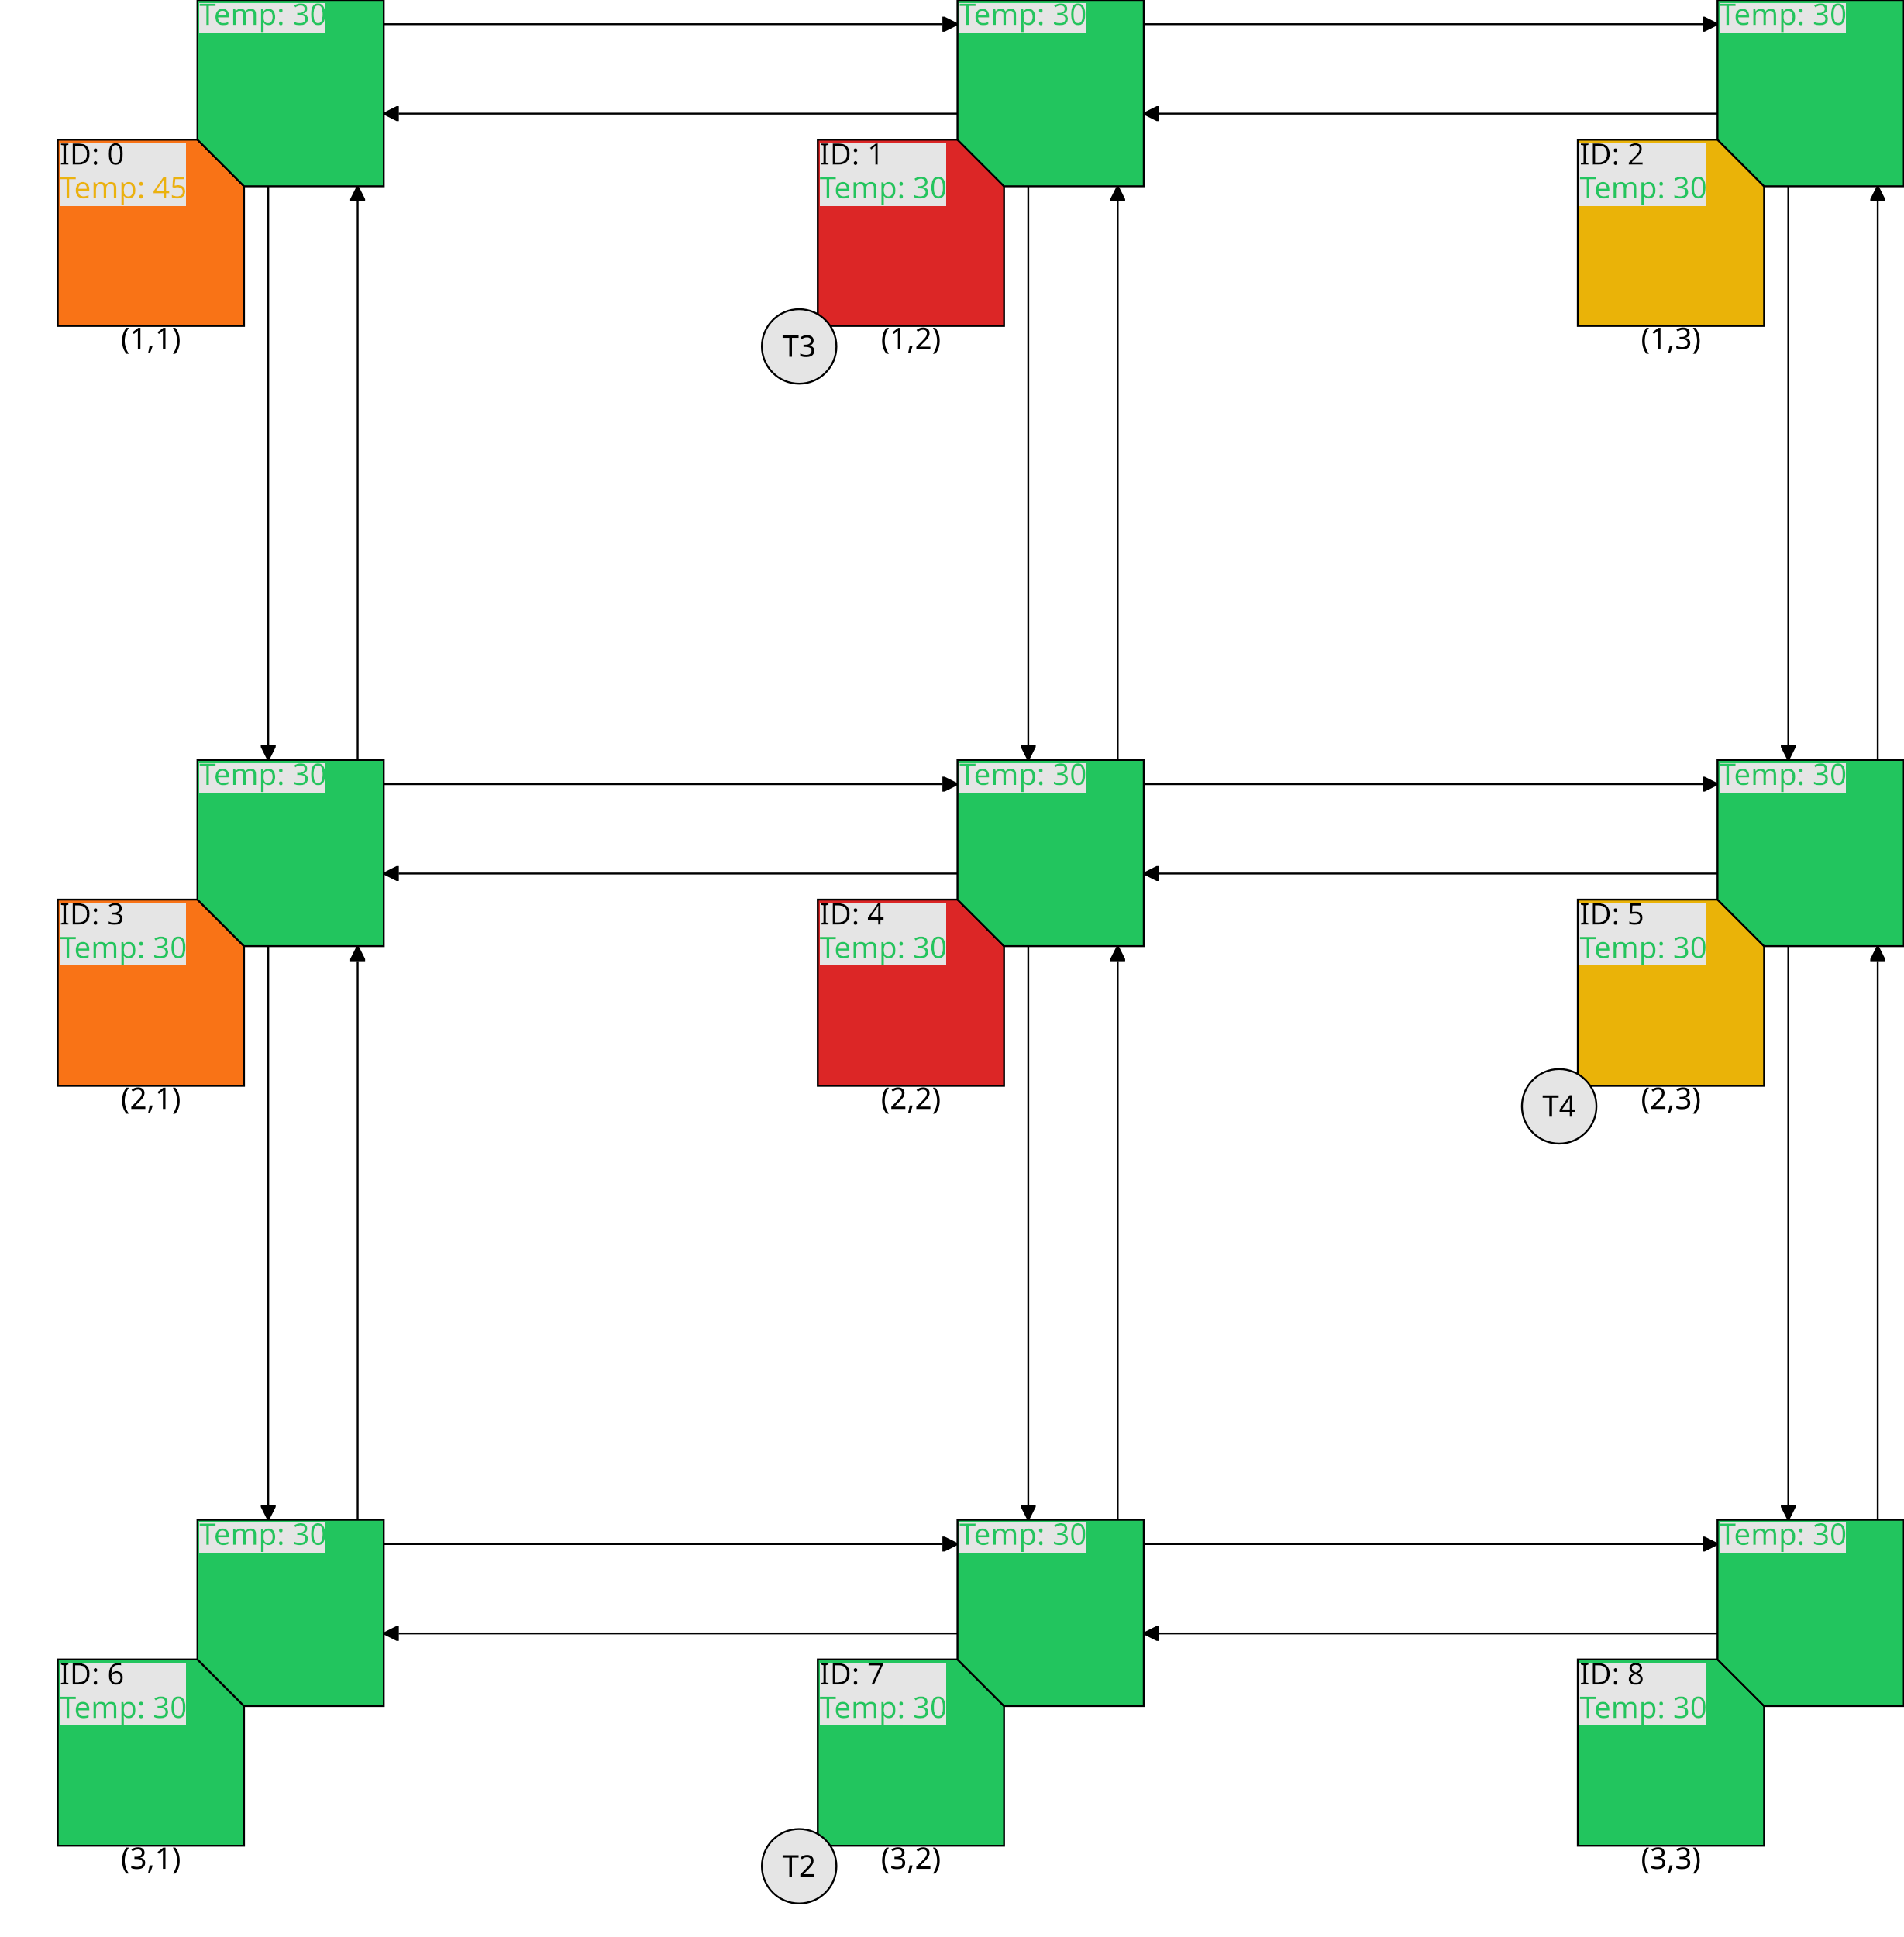
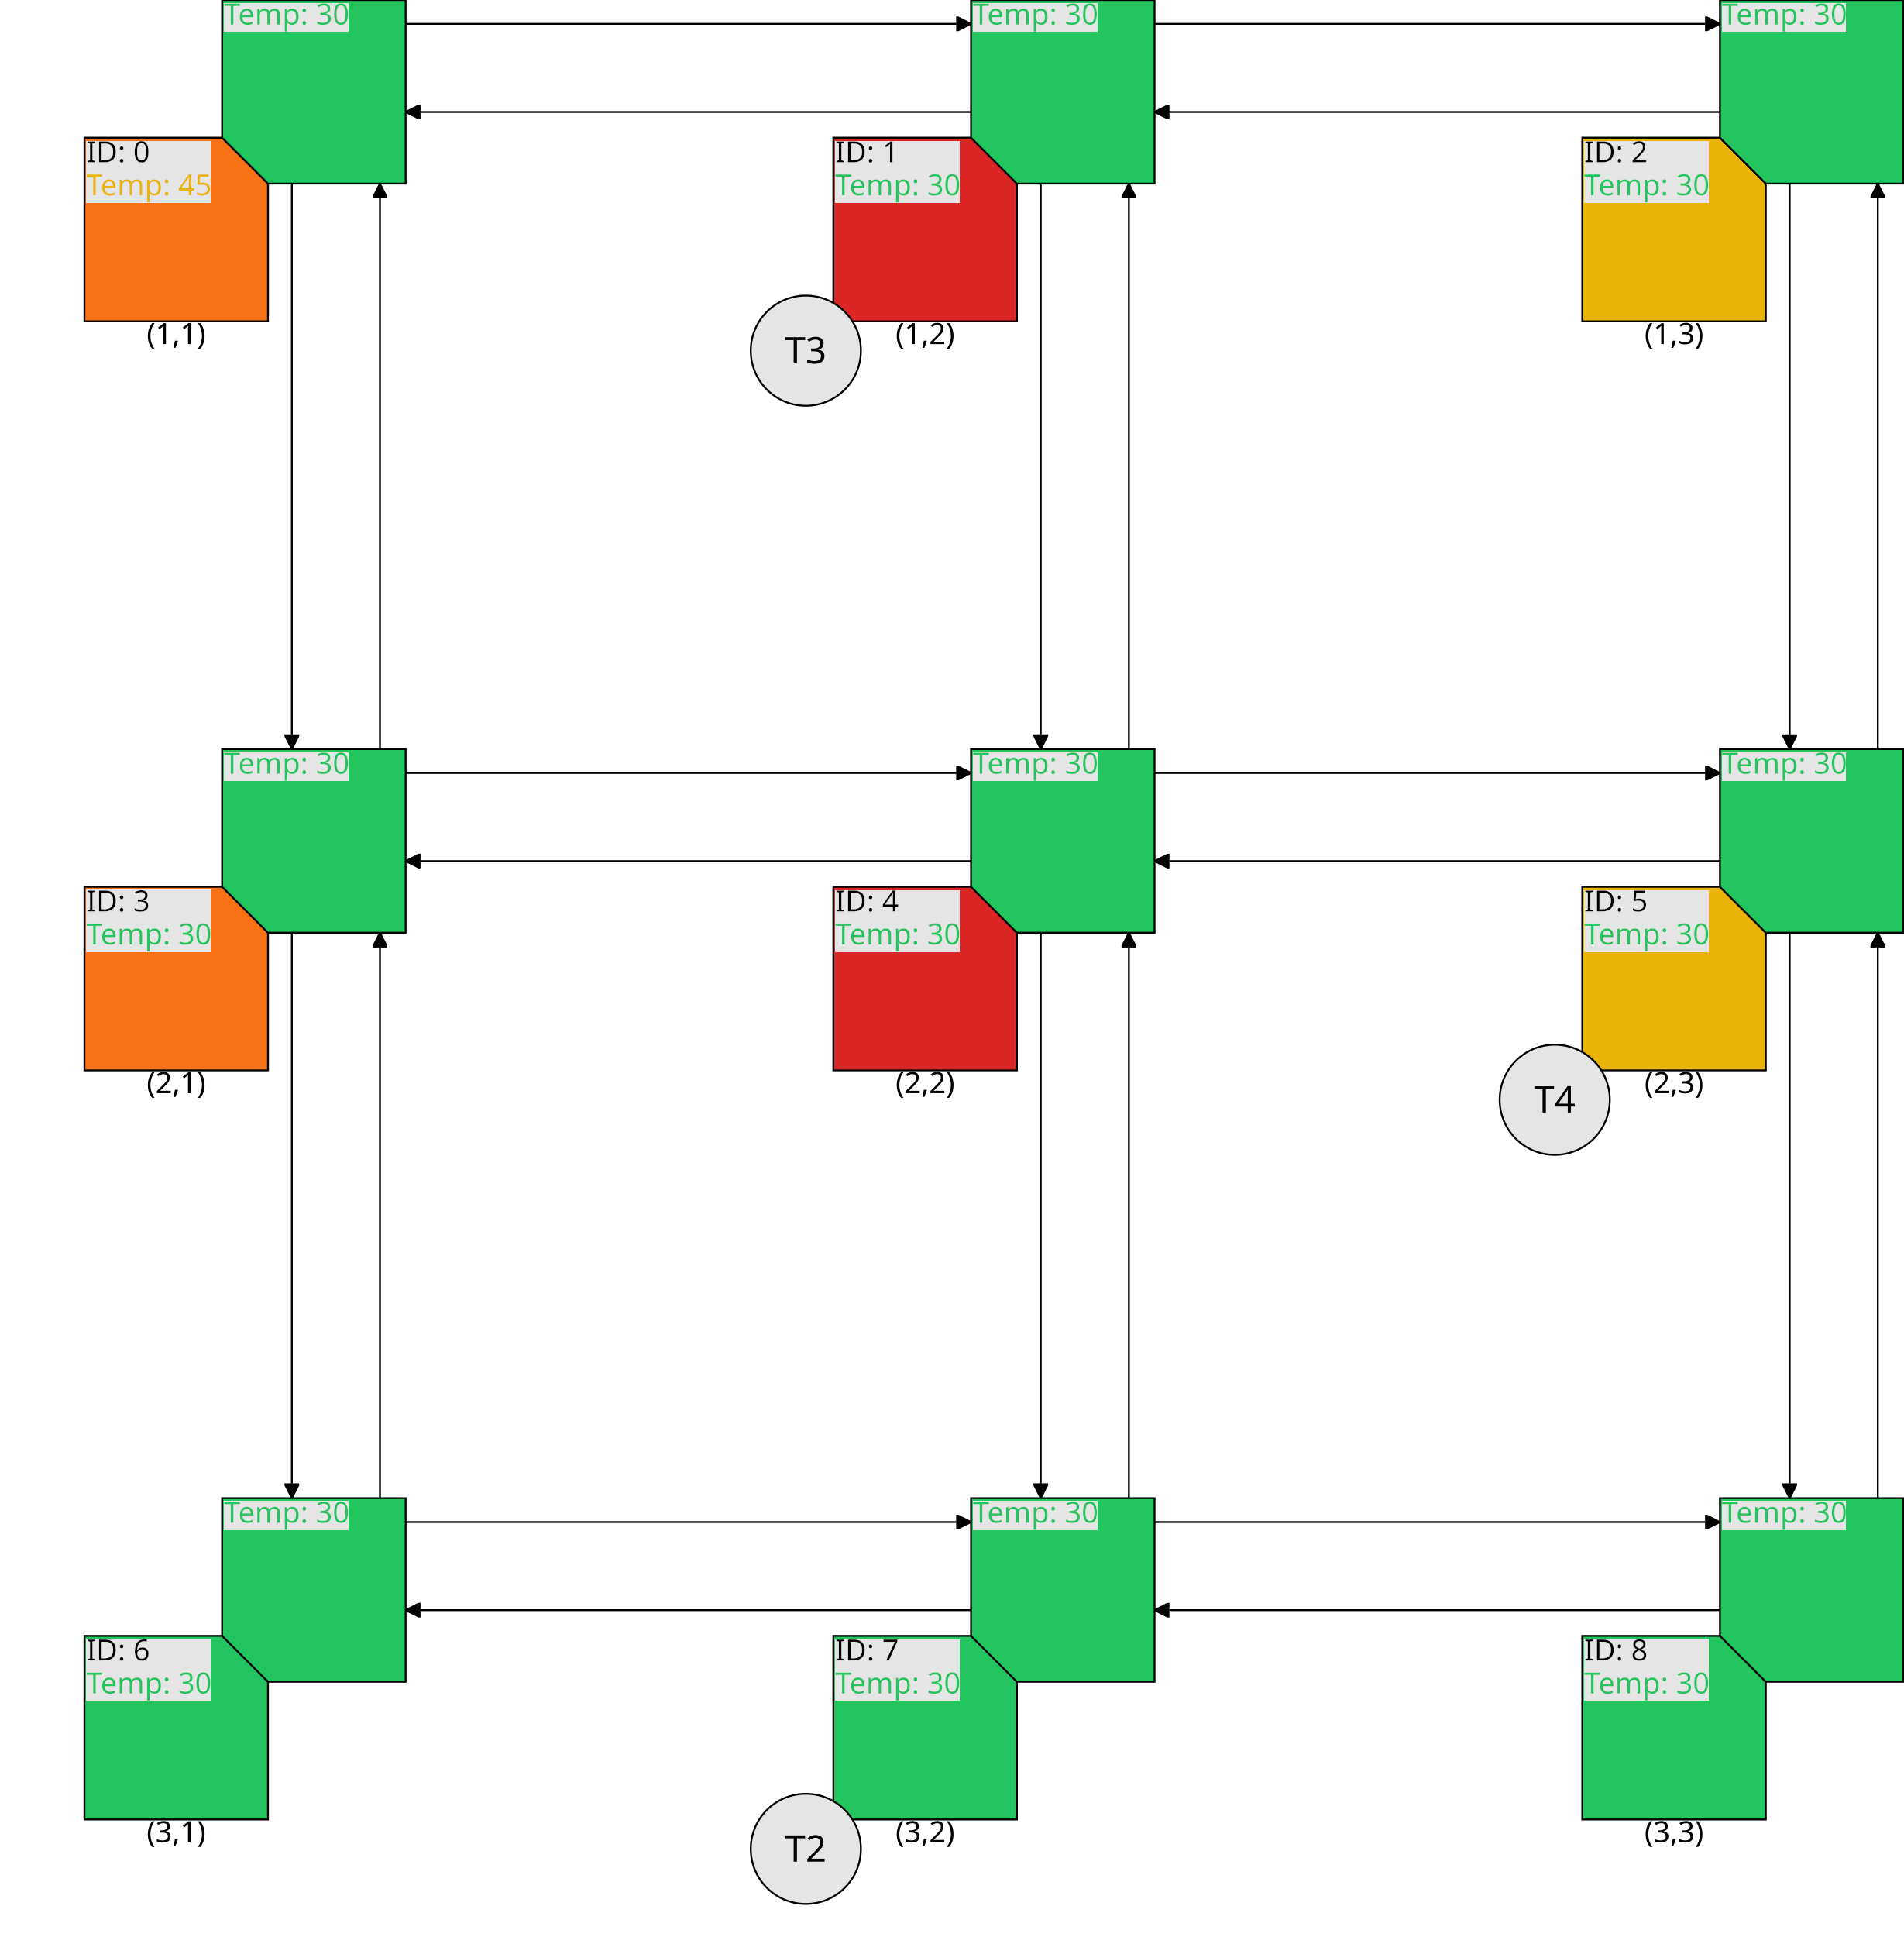
- <svg xmlns="http://www.w3.org/2000/svg" preserveAspectRation="xMidYMid meet" class="w-full max-h-full" viewBox="0 0 1022 1040">
+ <svg xmlns="http://www.w3.org/2000/svg" preserveAspectRation="xMidYMid meet" class="w-full max-h-full" viewBox="0 0 1037 1055">
  <defs>
    <marker id="arrowHead" orient="auto" markerWidth="8" markerHeight="8" refY="4">
      <path d="M0,0 M0,0 V8 L8,4 Z" fill="black" fill-rule="evenodd" stroke="black" stroke-linecap="butt" stroke-width="1" />
    </marker>
    <filter x="0" y="0" width="1" height="1" id="textBackground">
      <feFlood flood-color="#e5e5e5" />
      <feComposite in="SourceGraphic" operator="or" />
    </filter>
  </defs>
  <style>.baseFill{fill: #e5e5e5;}.edgeData{display: none;}
#c0 {fill: #f97316;}
#r0 {fill: #22c55e;}
#c1 {fill: #dc2626;}
#r1 {fill: #22c55e;}
#c2 {fill: #eab308;}
#r2 {fill: #22c55e;}
#c3 {fill: #f97316;}
#r3 {fill: #22c55e;}
#c4 {fill: #dc2626;}
#r4 {fill: #22c55e;}
#c5 {fill: #eab308;}
#r5 {fill: #22c55e;}
#c6 {fill: #22c55e;}
#r6 {fill: #22c55e;}
#c7 {fill: #22c55e;}
#r7 {fill: #22c55e;}
#c8 {fill: #22c55e;}
#r8 {fill: #22c55e;}</style>
  <g id="mainGroup">
    <g id="processingGroup">
      <g id="0">
-         <path id="c0" d="M31,75 l0,100 l100,0 l0,-75 l-25,-25 l-75,0 Z" class="baseFill" fill-rule="evenodd" stroke="black" stroke-linecap="butt" stroke-width="1" />
-         <path id="r0" d="M106,75 l0,-75 l100,0 l0,100 l-75,0 Z" class="baseFill" fill-rule="evenodd" stroke="black" stroke-linecap="butt" stroke-width="1" />
+         <path id="c0" d="M46,75 l0,100 l100,0 l0,-75 l-25,-25 l-75,0 Z" class="baseFill" fill-rule="evenodd" stroke="black" stroke-linecap="butt" stroke-width="1" />
+         <path id="r0" d="M121,75 l0,-75 l100,0 l0,100 l-75,0 Z" class="baseFill" fill-rule="evenodd" stroke="black" stroke-linecap="butt" stroke-width="1" />
      </g>
      <g id="1">
-         <path id="c1" d="M439,75 l0,100 l100,0 l0,-75 l-25,-25 l-75,0 Z" class="baseFill" fill-rule="evenodd" stroke="black" stroke-linecap="butt" stroke-width="1" />
-         <path id="r1" d="M514,75 l0,-75 l100,0 l0,100 l-75,0 Z" class="baseFill" fill-rule="evenodd" stroke="black" stroke-linecap="butt" stroke-width="1" />
+         <path id="c1" d="M454,75 l0,100 l100,0 l0,-75 l-25,-25 l-75,0 Z" class="baseFill" fill-rule="evenodd" stroke="black" stroke-linecap="butt" stroke-width="1" />
+         <path id="r1" d="M529,75 l0,-75 l100,0 l0,100 l-75,0 Z" class="baseFill" fill-rule="evenodd" stroke="black" stroke-linecap="butt" stroke-width="1" />
        <g>
-           <circle cx="429" cy="186" r="20" fill="#e5e5e5" stroke="black" stroke-width="1" />
-           <text x="429" y="186" font-size="16px" font-family="Roboto Mono" text-anchor="middle" dominant-baseline="middle" fill="black">T3</text>
+           <circle cx="439" cy="191" r="30" fill="#e5e5e5" stroke="black" stroke-width="1" />
+           <text x="439" y="191" font-size="20px" font-family="Roboto Mono" text-anchor="middle" dominant-baseline="middle" fill="black">T3</text>
        </g>
      </g>
      <g id="2">
-         <path id="c2" d="M847,75 l0,100 l100,0 l0,-75 l-25,-25 l-75,0 Z" class="baseFill" fill-rule="evenodd" stroke="black" stroke-linecap="butt" stroke-width="1" />
-         <path id="r2" d="M922,75 l0,-75 l100,0 l0,100 l-75,0 Z" class="baseFill" fill-rule="evenodd" stroke="black" stroke-linecap="butt" stroke-width="1" />
+         <path id="c2" d="M862,75 l0,100 l100,0 l0,-75 l-25,-25 l-75,0 Z" class="baseFill" fill-rule="evenodd" stroke="black" stroke-linecap="butt" stroke-width="1" />
+         <path id="r2" d="M937,75 l0,-75 l100,0 l0,100 l-75,0 Z" class="baseFill" fill-rule="evenodd" stroke="black" stroke-linecap="butt" stroke-width="1" />
      </g>
      <g id="3">
-         <path id="c3" d="M31,483 l0,100 l100,0 l0,-75 l-25,-25 l-75,0 Z" class="baseFill" fill-rule="evenodd" stroke="black" stroke-linecap="butt" stroke-width="1" />
-         <path id="r3" d="M106,483 l0,-75 l100,0 l0,100 l-75,0 Z" class="baseFill" fill-rule="evenodd" stroke="black" stroke-linecap="butt" stroke-width="1" />
+         <path id="c3" d="M46,483 l0,100 l100,0 l0,-75 l-25,-25 l-75,0 Z" class="baseFill" fill-rule="evenodd" stroke="black" stroke-linecap="butt" stroke-width="1" />
+         <path id="r3" d="M121,483 l0,-75 l100,0 l0,100 l-75,0 Z" class="baseFill" fill-rule="evenodd" stroke="black" stroke-linecap="butt" stroke-width="1" />
      </g>
      <g id="4">
-         <path id="c4" d="M439,483 l0,100 l100,0 l0,-75 l-25,-25 l-75,0 Z" class="baseFill" fill-rule="evenodd" stroke="black" stroke-linecap="butt" stroke-width="1" />
-         <path id="r4" d="M514,483 l0,-75 l100,0 l0,100 l-75,0 Z" class="baseFill" fill-rule="evenodd" stroke="black" stroke-linecap="butt" stroke-width="1" />
+         <path id="c4" d="M454,483 l0,100 l100,0 l0,-75 l-25,-25 l-75,0 Z" class="baseFill" fill-rule="evenodd" stroke="black" stroke-linecap="butt" stroke-width="1" />
+         <path id="r4" d="M529,483 l0,-75 l100,0 l0,100 l-75,0 Z" class="baseFill" fill-rule="evenodd" stroke="black" stroke-linecap="butt" stroke-width="1" />
      </g>
      <g id="5">
-         <path id="c5" d="M847,483 l0,100 l100,0 l0,-75 l-25,-25 l-75,0 Z" class="baseFill" fill-rule="evenodd" stroke="black" stroke-linecap="butt" stroke-width="1" />
-         <path id="r5" d="M922,483 l0,-75 l100,0 l0,100 l-75,0 Z" class="baseFill" fill-rule="evenodd" stroke="black" stroke-linecap="butt" stroke-width="1" />
+         <path id="c5" d="M862,483 l0,100 l100,0 l0,-75 l-25,-25 l-75,0 Z" class="baseFill" fill-rule="evenodd" stroke="black" stroke-linecap="butt" stroke-width="1" />
+         <path id="r5" d="M937,483 l0,-75 l100,0 l0,100 l-75,0 Z" class="baseFill" fill-rule="evenodd" stroke="black" stroke-linecap="butt" stroke-width="1" />
        <g>
-           <circle cx="837" cy="594" r="20" fill="#e5e5e5" stroke="black" stroke-width="1" />
-           <text x="837" y="594" font-size="16px" font-family="Roboto Mono" text-anchor="middle" dominant-baseline="middle" fill="black">T4</text>
+           <circle cx="847" cy="599" r="30" fill="#e5e5e5" stroke="black" stroke-width="1" />
+           <text x="847" y="599" font-size="20px" font-family="Roboto Mono" text-anchor="middle" dominant-baseline="middle" fill="black">T4</text>
        </g>
      </g>
      <g id="6">
-         <path id="c6" d="M31,891 l0,100 l100,0 l0,-75 l-25,-25 l-75,0 Z" class="baseFill" fill-rule="evenodd" stroke="black" stroke-linecap="butt" stroke-width="1" />
-         <path id="r6" d="M106,891 l0,-75 l100,0 l0,100 l-75,0 Z" class="baseFill" fill-rule="evenodd" stroke="black" stroke-linecap="butt" stroke-width="1" />
+         <path id="c6" d="M46,891 l0,100 l100,0 l0,-75 l-25,-25 l-75,0 Z" class="baseFill" fill-rule="evenodd" stroke="black" stroke-linecap="butt" stroke-width="1" />
+         <path id="r6" d="M121,891 l0,-75 l100,0 l0,100 l-75,0 Z" class="baseFill" fill-rule="evenodd" stroke="black" stroke-linecap="butt" stroke-width="1" />
      </g>
      <g id="7">
-         <path id="c7" d="M439,891 l0,100 l100,0 l0,-75 l-25,-25 l-75,0 Z" class="baseFill" fill-rule="evenodd" stroke="black" stroke-linecap="butt" stroke-width="1" />
-         <path id="r7" d="M514,891 l0,-75 l100,0 l0,100 l-75,0 Z" class="baseFill" fill-rule="evenodd" stroke="black" stroke-linecap="butt" stroke-width="1" />
+         <path id="c7" d="M454,891 l0,100 l100,0 l0,-75 l-25,-25 l-75,0 Z" class="baseFill" fill-rule="evenodd" stroke="black" stroke-linecap="butt" stroke-width="1" />
+         <path id="r7" d="M529,891 l0,-75 l100,0 l0,100 l-75,0 Z" class="baseFill" fill-rule="evenodd" stroke="black" stroke-linecap="butt" stroke-width="1" />
        <g>
-           <circle cx="429" cy="1002" r="20" fill="#e5e5e5" stroke="black" stroke-width="1" />
-           <text x="429" y="1002" font-size="16px" font-family="Roboto Mono" text-anchor="middle" dominant-baseline="middle" fill="black">T2</text>
+           <circle cx="439" cy="1007" r="30" fill="#e5e5e5" stroke="black" stroke-width="1" />
+           <text x="439" y="1007" font-size="20px" font-family="Roboto Mono" text-anchor="middle" dominant-baseline="middle" fill="black">T2</text>
        </g>
      </g>
      <g id="8">
-         <path id="c8" d="M847,891 l0,100 l100,0 l0,-75 l-25,-25 l-75,0 Z" class="baseFill" fill-rule="evenodd" stroke="black" stroke-linecap="butt" stroke-width="1" />
-         <path id="r8" d="M922,891 l0,-75 l100,0 l0,100 l-75,0 Z" class="baseFill" fill-rule="evenodd" stroke="black" stroke-linecap="butt" stroke-width="1" />
+         <path id="c8" d="M862,891 l0,100 l100,0 l0,-75 l-25,-25 l-75,0 Z" class="baseFill" fill-rule="evenodd" stroke="black" stroke-linecap="butt" stroke-width="1" />
+         <path id="r8" d="M937,891 l0,-75 l100,0 l0,100 l-75,0 Z" class="baseFill" fill-rule="evenodd" stroke="black" stroke-linecap="butt" stroke-width="1" />
      </g>
    </g>
    <g>
      <g>
-         <path d="M144,100 v300" fill-rule="evenodd" stroke="black" stroke-linecap="butt" stroke-width="1" marker-end="url(#arrowHead)" />
-         <path d="M206,13 h300" fill-rule="evenodd" stroke="black" stroke-linecap="butt" stroke-width="1" marker-end="url(#arrowHead)" />
-         <path d="M552,100 v300" fill-rule="evenodd" stroke="black" stroke-linecap="butt" stroke-width="1" marker-end="url(#arrowHead)" />
-         <path d="M514,61 h-300" fill-rule="evenodd" stroke="black" stroke-linecap="butt" stroke-width="1" marker-end="url(#arrowHead)" />
-         <path d="M614,13 h300" fill-rule="evenodd" stroke="black" stroke-linecap="butt" stroke-width="1" marker-end="url(#arrowHead)" />
-         <path d="M960,100 v300" fill-rule="evenodd" stroke="black" stroke-linecap="butt" stroke-width="1" marker-end="url(#arrowHead)" />
-         <path d="M922,61 h-300" fill-rule="evenodd" stroke="black" stroke-linecap="butt" stroke-width="1" marker-end="url(#arrowHead)" />
-         <path d="M192,408 v-300" fill-rule="evenodd" stroke="black" stroke-linecap="butt" stroke-width="1" marker-end="url(#arrowHead)" />
-         <path d="M144,508 v300" fill-rule="evenodd" stroke="black" stroke-linecap="butt" stroke-width="1" marker-end="url(#arrowHead)" />
-         <path d="M206,421 h300" fill-rule="evenodd" stroke="black" stroke-linecap="butt" stroke-width="1" marker-end="url(#arrowHead)" />
-         <path d="M600,408 v-300" fill-rule="evenodd" stroke="black" stroke-linecap="butt" stroke-width="1" marker-end="url(#arrowHead)" />
-         <path d="M552,508 v300" fill-rule="evenodd" stroke="black" stroke-linecap="butt" stroke-width="1" marker-end="url(#arrowHead)" />
-         <path d="M514,469 h-300" fill-rule="evenodd" stroke="black" stroke-linecap="butt" stroke-width="1" marker-end="url(#arrowHead)" />
-         <path d="M614,421 h300" fill-rule="evenodd" stroke="black" stroke-linecap="butt" stroke-width="1" marker-end="url(#arrowHead)" />
-         <path d="M1008,408 v-300" fill-rule="evenodd" stroke="black" stroke-linecap="butt" stroke-width="1" marker-end="url(#arrowHead)" />
-         <path d="M960,508 v300" fill-rule="evenodd" stroke="black" stroke-linecap="butt" stroke-width="1" marker-end="url(#arrowHead)" />
-         <path d="M922,469 h-300" fill-rule="evenodd" stroke="black" stroke-linecap="butt" stroke-width="1" marker-end="url(#arrowHead)" />
-         <path d="M192,816 v-300" fill-rule="evenodd" stroke="black" stroke-linecap="butt" stroke-width="1" marker-end="url(#arrowHead)" />
-         <path d="M206,829 h300" fill-rule="evenodd" stroke="black" stroke-linecap="butt" stroke-width="1" marker-end="url(#arrowHead)" />
-         <path d="M600,816 v-300" fill-rule="evenodd" stroke="black" stroke-linecap="butt" stroke-width="1" marker-end="url(#arrowHead)" />
-         <path d="M514,877 h-300" fill-rule="evenodd" stroke="black" stroke-linecap="butt" stroke-width="1" marker-end="url(#arrowHead)" />
-         <path d="M614,829 h300" fill-rule="evenodd" stroke="black" stroke-linecap="butt" stroke-width="1" marker-end="url(#arrowHead)" />
-         <path d="M1008,816 v-300" fill-rule="evenodd" stroke="black" stroke-linecap="butt" stroke-width="1" marker-end="url(#arrowHead)" />
-         <path d="M922,877 h-300" fill-rule="evenodd" stroke="black" stroke-linecap="butt" stroke-width="1" marker-end="url(#arrowHead)" />
+         <path d="M159,100 v300" fill-rule="evenodd" stroke="black" stroke-linecap="butt" stroke-width="1" marker-end="url(#arrowHead)" />
+         <path d="M221,13 h300" fill-rule="evenodd" stroke="black" stroke-linecap="butt" stroke-width="1" marker-end="url(#arrowHead)" />
+         <path d="M567,100 v300" fill-rule="evenodd" stroke="black" stroke-linecap="butt" stroke-width="1" marker-end="url(#arrowHead)" />
+         <path d="M529,61 h-300" fill-rule="evenodd" stroke="black" stroke-linecap="butt" stroke-width="1" marker-end="url(#arrowHead)" />
+         <path d="M629,13 h300" fill-rule="evenodd" stroke="black" stroke-linecap="butt" stroke-width="1" marker-end="url(#arrowHead)" />
+         <path d="M975,100 v300" fill-rule="evenodd" stroke="black" stroke-linecap="butt" stroke-width="1" marker-end="url(#arrowHead)" />
+         <path d="M937,61 h-300" fill-rule="evenodd" stroke="black" stroke-linecap="butt" stroke-width="1" marker-end="url(#arrowHead)" />
+         <path d="M207,408 v-300" fill-rule="evenodd" stroke="black" stroke-linecap="butt" stroke-width="1" marker-end="url(#arrowHead)" />
+         <path d="M159,508 v300" fill-rule="evenodd" stroke="black" stroke-linecap="butt" stroke-width="1" marker-end="url(#arrowHead)" />
+         <path d="M221,421 h300" fill-rule="evenodd" stroke="black" stroke-linecap="butt" stroke-width="1" marker-end="url(#arrowHead)" />
+         <path d="M615,408 v-300" fill-rule="evenodd" stroke="black" stroke-linecap="butt" stroke-width="1" marker-end="url(#arrowHead)" />
+         <path d="M567,508 v300" fill-rule="evenodd" stroke="black" stroke-linecap="butt" stroke-width="1" marker-end="url(#arrowHead)" />
+         <path d="M529,469 h-300" fill-rule="evenodd" stroke="black" stroke-linecap="butt" stroke-width="1" marker-end="url(#arrowHead)" />
+         <path d="M629,421 h300" fill-rule="evenodd" stroke="black" stroke-linecap="butt" stroke-width="1" marker-end="url(#arrowHead)" />
+         <path d="M1023,408 v-300" fill-rule="evenodd" stroke="black" stroke-linecap="butt" stroke-width="1" marker-end="url(#arrowHead)" />
+         <path d="M975,508 v300" fill-rule="evenodd" stroke="black" stroke-linecap="butt" stroke-width="1" marker-end="url(#arrowHead)" />
+         <path d="M937,469 h-300" fill-rule="evenodd" stroke="black" stroke-linecap="butt" stroke-width="1" marker-end="url(#arrowHead)" />
+         <path d="M207,816 v-300" fill-rule="evenodd" stroke="black" stroke-linecap="butt" stroke-width="1" marker-end="url(#arrowHead)" />
+         <path d="M221,829 h300" fill-rule="evenodd" stroke="black" stroke-linecap="butt" stroke-width="1" marker-end="url(#arrowHead)" />
+         <path d="M615,816 v-300" fill-rule="evenodd" stroke="black" stroke-linecap="butt" stroke-width="1" marker-end="url(#arrowHead)" />
+         <path d="M529,877 h-300" fill-rule="evenodd" stroke="black" stroke-linecap="butt" stroke-width="1" marker-end="url(#arrowHead)" />
+         <path d="M629,829 h300" fill-rule="evenodd" stroke="black" stroke-linecap="butt" stroke-width="1" marker-end="url(#arrowHead)" />
+         <path d="M1023,816 v-300" fill-rule="evenodd" stroke="black" stroke-linecap="butt" stroke-width="1" marker-end="url(#arrowHead)" />
+         <path d="M937,877 h-300" fill-rule="evenodd" stroke="black" stroke-linecap="butt" stroke-width="1" marker-end="url(#arrowHead)" />
      </g>
      <g id="edgeConnetions" class="edgeData">
-         <path d="M144,-108 v100" fill-rule="evenodd" stroke="black" stroke-linecap="butt" stroke-width="1" marker-end="url(#arrowHead)" />
-         <path d="M-77,14 h175" fill-rule="evenodd" stroke="black" stroke-linecap="butt" stroke-width="1" marker-end="url(#arrowHead)" />
-         <path d="M552,-108 v100" fill-rule="evenodd" stroke="black" stroke-linecap="butt" stroke-width="1" marker-end="url(#arrowHead)" />
-         <path d="M960,-108 v100" fill-rule="evenodd" stroke="black" stroke-linecap="butt" stroke-width="1" marker-end="url(#arrowHead)" />
-         <path d="M1130,62 h-100" fill-rule="evenodd" stroke="black" stroke-linecap="butt" stroke-width="1" marker-end="url(#arrowHead)" />
-         <path d="M-77,422 h175" fill-rule="evenodd" stroke="black" stroke-linecap="butt" stroke-width="1" marker-end="url(#arrowHead)" />
-         <path d="M1130,470 h-100" fill-rule="evenodd" stroke="black" stroke-linecap="butt" stroke-width="1" marker-end="url(#arrowHead)" />
-         <path d="M192,1099 v-175" fill-rule="evenodd" stroke="black" stroke-linecap="butt" stroke-width="1" marker-end="url(#arrowHead)" />
-         <path d="M-77,830 h175" fill-rule="evenodd" stroke="black" stroke-linecap="butt" stroke-width="1" marker-end="url(#arrowHead)" />
-         <path d="M600,1099 v-175" fill-rule="evenodd" stroke="black" stroke-linecap="butt" stroke-width="1" marker-end="url(#arrowHead)" />
-         <path d="M1008,1099 v-175" fill-rule="evenodd" stroke="black" stroke-linecap="butt" stroke-width="1" marker-end="url(#arrowHead)" />
-         <path d="M1130,878 h-100" fill-rule="evenodd" stroke="black" stroke-linecap="butt" stroke-width="1" marker-end="url(#arrowHead)" />
-         <path d="M192,0 v-100" fill-rule="evenodd" stroke="black" stroke-linecap="butt" stroke-width="1" marker-end="url(#arrowHead)" />
-         <path d="M106,62 h-175" fill-rule="evenodd" stroke="black" stroke-linecap="butt" stroke-width="1" marker-end="url(#arrowHead)" />
-         <path d="M600,0 v-100" fill-rule="evenodd" stroke="black" stroke-linecap="butt" stroke-width="1" marker-end="url(#arrowHead)" />
-         <path d="M1008,0 v-100" fill-rule="evenodd" stroke="black" stroke-linecap="butt" stroke-width="1" marker-end="url(#arrowHead)" />
-         <path d="M1022,14 h100" fill-rule="evenodd" stroke="black" stroke-linecap="butt" stroke-width="1" marker-end="url(#arrowHead)" />
-         <path d="M106,470 h-175" fill-rule="evenodd" stroke="black" stroke-linecap="butt" stroke-width="1" marker-end="url(#arrowHead)" />
-         <path d="M1022,422 h100" fill-rule="evenodd" stroke="black" stroke-linecap="butt" stroke-width="1" marker-end="url(#arrowHead)" />
-         <path d="M144,916 v175" fill-rule="evenodd" stroke="black" stroke-linecap="butt" stroke-width="1" marker-end="url(#arrowHead)" />
-         <path d="M106,878 h-175" fill-rule="evenodd" stroke="black" stroke-linecap="butt" stroke-width="1" marker-end="url(#arrowHead)" />
-         <path d="M552,916 v175" fill-rule="evenodd" stroke="black" stroke-linecap="butt" stroke-width="1" marker-end="url(#arrowHead)" />
-         <path d="M960,916 v175" fill-rule="evenodd" stroke="black" stroke-linecap="butt" stroke-width="1" marker-end="url(#arrowHead)" />
-         <path d="M1022,830 h100" fill-rule="evenodd" stroke="black" stroke-linecap="butt" stroke-width="1" marker-end="url(#arrowHead)" />
+         <path d="M159,-108 v100" fill-rule="evenodd" stroke="black" stroke-linecap="butt" stroke-width="1" marker-end="url(#arrowHead)" />
+         <path d="M-62,14 h175" fill-rule="evenodd" stroke="black" stroke-linecap="butt" stroke-width="1" marker-end="url(#arrowHead)" />
+         <path d="M567,-108 v100" fill-rule="evenodd" stroke="black" stroke-linecap="butt" stroke-width="1" marker-end="url(#arrowHead)" />
+         <path d="M975,-108 v100" fill-rule="evenodd" stroke="black" stroke-linecap="butt" stroke-width="1" marker-end="url(#arrowHead)" />
+         <path d="M1145,62 h-100" fill-rule="evenodd" stroke="black" stroke-linecap="butt" stroke-width="1" marker-end="url(#arrowHead)" />
+         <path d="M-62,422 h175" fill-rule="evenodd" stroke="black" stroke-linecap="butt" stroke-width="1" marker-end="url(#arrowHead)" />
+         <path d="M1145,470 h-100" fill-rule="evenodd" stroke="black" stroke-linecap="butt" stroke-width="1" marker-end="url(#arrowHead)" />
+         <path d="M207,1099 v-175" fill-rule="evenodd" stroke="black" stroke-linecap="butt" stroke-width="1" marker-end="url(#arrowHead)" />
+         <path d="M-62,830 h175" fill-rule="evenodd" stroke="black" stroke-linecap="butt" stroke-width="1" marker-end="url(#arrowHead)" />
+         <path d="M615,1099 v-175" fill-rule="evenodd" stroke="black" stroke-linecap="butt" stroke-width="1" marker-end="url(#arrowHead)" />
+         <path d="M1023,1099 v-175" fill-rule="evenodd" stroke="black" stroke-linecap="butt" stroke-width="1" marker-end="url(#arrowHead)" />
+         <path d="M1145,878 h-100" fill-rule="evenodd" stroke="black" stroke-linecap="butt" stroke-width="1" marker-end="url(#arrowHead)" />
+         <path d="M207,0 v-100" fill-rule="evenodd" stroke="black" stroke-linecap="butt" stroke-width="1" marker-end="url(#arrowHead)" />
+         <path d="M121,62 h-175" fill-rule="evenodd" stroke="black" stroke-linecap="butt" stroke-width="1" marker-end="url(#arrowHead)" />
+         <path d="M615,0 v-100" fill-rule="evenodd" stroke="black" stroke-linecap="butt" stroke-width="1" marker-end="url(#arrowHead)" />
+         <path d="M1023,0 v-100" fill-rule="evenodd" stroke="black" stroke-linecap="butt" stroke-width="1" marker-end="url(#arrowHead)" />
+         <path d="M1037,14 h100" fill-rule="evenodd" stroke="black" stroke-linecap="butt" stroke-width="1" marker-end="url(#arrowHead)" />
+         <path d="M121,470 h-175" fill-rule="evenodd" stroke="black" stroke-linecap="butt" stroke-width="1" marker-end="url(#arrowHead)" />
+         <path d="M1037,422 h100" fill-rule="evenodd" stroke="black" stroke-linecap="butt" stroke-width="1" marker-end="url(#arrowHead)" />
+         <path d="M159,916 v175" fill-rule="evenodd" stroke="black" stroke-linecap="butt" stroke-width="1" marker-end="url(#arrowHead)" />
+         <path d="M121,878 h-175" fill-rule="evenodd" stroke="black" stroke-linecap="butt" stroke-width="1" marker-end="url(#arrowHead)" />
+         <path d="M567,916 v175" fill-rule="evenodd" stroke="black" stroke-linecap="butt" stroke-width="1" marker-end="url(#arrowHead)" />
+         <path d="M975,916 v175" fill-rule="evenodd" stroke="black" stroke-linecap="butt" stroke-width="1" marker-end="url(#arrowHead)" />
+         <path d="M1037,830 h100" fill-rule="evenodd" stroke="black" stroke-linecap="butt" stroke-width="1" marker-end="url(#arrowHead)" />
      </g>
    </g>
    <g id="information">
      <g>
        <g filter="url(#textBackground)" clip-path="path('m0,0 l0,100 l98,0 l0,-75 l-25,-25 l-75,0 Z')">
-           <text x="32" y="76" font-size="16px" font-family="Roboto Mono" text-anchor="start" dominant-baseline="text-before-edge" fill="black">ID: 0</text>
-           <text x="32" y="94" font-size="16px" font-family="Roboto Mono" text-anchor="start" dominant-baseline="text-before-edge" fill="#eab308">Temp: 45</text>
-         </g>
-         <g filter="url(#textBackground)" clip-path="path('m0,0 l0,74 l25,25 l73,0 l0,-100 Z')">
-           <text x="107" y="1" font-size="16px" font-family="Roboto Mono" text-anchor="start" dominant-baseline="text-before-edge" fill="#22c55e">Temp: 30</text>
-         </g>
-         <text x="81" y="175" font-size="16px" font-family="Roboto Mono" text-anchor="middle" dominant-baseline="text-before-edge" fill="black">(1,1)</text>
-       </g>
-       <g>
-         <g filter="url(#textBackground)" clip-path="path('m0,0 l0,100 l98,0 l0,-75 l-25,-25 l-75,0 Z')">
-           <text x="440" y="76" font-size="16px" font-family="Roboto Mono" text-anchor="start" dominant-baseline="text-before-edge" fill="black">ID: 1</text>
-           <text x="440" y="94" font-size="16px" font-family="Roboto Mono" text-anchor="start" dominant-baseline="text-before-edge" fill="#22c55e">Temp: 30</text>
-         </g>
-         <g filter="url(#textBackground)" clip-path="path('m0,0 l0,74 l25,25 l73,0 l0,-100 Z')">
-           <text x="515" y="1" font-size="16px" font-family="Roboto Mono" text-anchor="start" dominant-baseline="text-before-edge" fill="#22c55e">Temp: 30</text>
-         </g>
-         <text x="489" y="175" font-size="16px" font-family="Roboto Mono" text-anchor="middle" dominant-baseline="text-before-edge" fill="black">(1,2)</text>
-       </g>
-       <g>
-         <g filter="url(#textBackground)" clip-path="path('m0,0 l0,100 l98,0 l0,-75 l-25,-25 l-75,0 Z')">
-           <text x="848" y="76" font-size="16px" font-family="Roboto Mono" text-anchor="start" dominant-baseline="text-before-edge" fill="black">ID: 2</text>
-           <text x="848" y="94" font-size="16px" font-family="Roboto Mono" text-anchor="start" dominant-baseline="text-before-edge" fill="#22c55e">Temp: 30</text>
-         </g>
-         <g filter="url(#textBackground)" clip-path="path('m0,0 l0,74 l25,25 l73,0 l0,-100 Z')">
-           <text x="923" y="1" font-size="16px" font-family="Roboto Mono" text-anchor="start" dominant-baseline="text-before-edge" fill="#22c55e">Temp: 30</text>
-         </g>
-         <text x="897" y="175" font-size="16px" font-family="Roboto Mono" text-anchor="middle" dominant-baseline="text-before-edge" fill="black">(1,3)</text>
-       </g>
-       <g>
-         <g filter="url(#textBackground)" clip-path="path('m0,0 l0,100 l98,0 l0,-75 l-25,-25 l-75,0 Z')">
-           <text x="32" y="484" font-size="16px" font-family="Roboto Mono" text-anchor="start" dominant-baseline="text-before-edge" fill="black">ID: 3</text>
-           <text x="32" y="502" font-size="16px" font-family="Roboto Mono" text-anchor="start" dominant-baseline="text-before-edge" fill="#22c55e">Temp: 30</text>
-         </g>
-         <g filter="url(#textBackground)" clip-path="path('m0,0 l0,74 l25,25 l73,0 l0,-100 Z')">
-           <text x="107" y="409" font-size="16px" font-family="Roboto Mono" text-anchor="start" dominant-baseline="text-before-edge" fill="#22c55e">Temp: 30</text>
-         </g>
-         <text x="81" y="583" font-size="16px" font-family="Roboto Mono" text-anchor="middle" dominant-baseline="text-before-edge" fill="black">(2,1)</text>
-       </g>
-       <g>
-         <g filter="url(#textBackground)" clip-path="path('m0,0 l0,100 l98,0 l0,-75 l-25,-25 l-75,0 Z')">
-           <text x="440" y="484" font-size="16px" font-family="Roboto Mono" text-anchor="start" dominant-baseline="text-before-edge" fill="black">ID: 4</text>
-           <text x="440" y="502" font-size="16px" font-family="Roboto Mono" text-anchor="start" dominant-baseline="text-before-edge" fill="#22c55e">Temp: 30</text>
-         </g>
-         <g filter="url(#textBackground)" clip-path="path('m0,0 l0,74 l25,25 l73,0 l0,-100 Z')">
-           <text x="515" y="409" font-size="16px" font-family="Roboto Mono" text-anchor="start" dominant-baseline="text-before-edge" fill="#22c55e">Temp: 30</text>
-         </g>
-         <text x="489" y="583" font-size="16px" font-family="Roboto Mono" text-anchor="middle" dominant-baseline="text-before-edge" fill="black">(2,2)</text>
-       </g>
-       <g>
-         <g filter="url(#textBackground)" clip-path="path('m0,0 l0,100 l98,0 l0,-75 l-25,-25 l-75,0 Z')">
-           <text x="848" y="484" font-size="16px" font-family="Roboto Mono" text-anchor="start" dominant-baseline="text-before-edge" fill="black">ID: 5</text>
-           <text x="848" y="502" font-size="16px" font-family="Roboto Mono" text-anchor="start" dominant-baseline="text-before-edge" fill="#22c55e">Temp: 30</text>
-         </g>
-         <g filter="url(#textBackground)" clip-path="path('m0,0 l0,74 l25,25 l73,0 l0,-100 Z')">
-           <text x="923" y="409" font-size="16px" font-family="Roboto Mono" text-anchor="start" dominant-baseline="text-before-edge" fill="#22c55e">Temp: 30</text>
-         </g>
-         <text x="897" y="583" font-size="16px" font-family="Roboto Mono" text-anchor="middle" dominant-baseline="text-before-edge" fill="black">(2,3)</text>
-       </g>
-       <g>
-         <g filter="url(#textBackground)" clip-path="path('m0,0 l0,100 l98,0 l0,-75 l-25,-25 l-75,0 Z')">
-           <text x="32" y="892" font-size="16px" font-family="Roboto Mono" text-anchor="start" dominant-baseline="text-before-edge" fill="black">ID: 6</text>
-           <text x="32" y="910" font-size="16px" font-family="Roboto Mono" text-anchor="start" dominant-baseline="text-before-edge" fill="#22c55e">Temp: 30</text>
-         </g>
-         <g filter="url(#textBackground)" clip-path="path('m0,0 l0,74 l25,25 l73,0 l0,-100 Z')">
-           <text x="107" y="817" font-size="16px" font-family="Roboto Mono" text-anchor="start" dominant-baseline="text-before-edge" fill="#22c55e">Temp: 30</text>
-         </g>
-         <text x="81" y="991" font-size="16px" font-family="Roboto Mono" text-anchor="middle" dominant-baseline="text-before-edge" fill="black">(3,1)</text>
-       </g>
-       <g>
-         <g filter="url(#textBackground)" clip-path="path('m0,0 l0,100 l98,0 l0,-75 l-25,-25 l-75,0 Z')">
-           <text x="440" y="892" font-size="16px" font-family="Roboto Mono" text-anchor="start" dominant-baseline="text-before-edge" fill="black">ID: 7</text>
-           <text x="440" y="910" font-size="16px" font-family="Roboto Mono" text-anchor="start" dominant-baseline="text-before-edge" fill="#22c55e">Temp: 30</text>
-         </g>
-         <g filter="url(#textBackground)" clip-path="path('m0,0 l0,74 l25,25 l73,0 l0,-100 Z')">
-           <text x="515" y="817" font-size="16px" font-family="Roboto Mono" text-anchor="start" dominant-baseline="text-before-edge" fill="#22c55e">Temp: 30</text>
-         </g>
-         <text x="489" y="991" font-size="16px" font-family="Roboto Mono" text-anchor="middle" dominant-baseline="text-before-edge" fill="black">(3,2)</text>
-       </g>
-       <g>
-         <g filter="url(#textBackground)" clip-path="path('m0,0 l0,100 l98,0 l0,-75 l-25,-25 l-75,0 Z')">
-           <text x="848" y="892" font-size="16px" font-family="Roboto Mono" text-anchor="start" dominant-baseline="text-before-edge" fill="black">ID: 8</text>
-           <text x="848" y="910" font-size="16px" font-family="Roboto Mono" text-anchor="start" dominant-baseline="text-before-edge" fill="#22c55e">Temp: 30</text>
-         </g>
-         <g filter="url(#textBackground)" clip-path="path('m0,0 l0,74 l25,25 l73,0 l0,-100 Z')">
-           <text x="923" y="817" font-size="16px" font-family="Roboto Mono" text-anchor="start" dominant-baseline="text-before-edge" fill="#22c55e">Temp: 30</text>
-         </g>
-         <text x="897" y="991" font-size="16px" font-family="Roboto Mono" text-anchor="middle" dominant-baseline="text-before-edge" fill="black">(3,3)</text>
+           <text x="47" y="76" font-size="16px" font-family="Roboto Mono" text-anchor="start" dominant-baseline="text-before-edge" fill="black">ID: 0</text>
+           <text x="47" y="94" font-size="16px" font-family="Roboto Mono" text-anchor="start" dominant-baseline="text-before-edge" fill="#eab308">Temp: 45</text>
+         </g>
+         <g filter="url(#textBackground)" clip-path="path('m0,0 l0,74 l25,25 l73,0 l0,-100 Z')">
+           <text x="122" y="1" font-size="16px" font-family="Roboto Mono" text-anchor="start" dominant-baseline="text-before-edge" fill="#22c55e">Temp: 30</text>
+         </g>
+         <text x="96" y="175" font-size="16px" font-family="Roboto Mono" text-anchor="middle" dominant-baseline="text-before-edge" fill="black">(1,1)</text>
+       </g>
+       <g>
+         <g filter="url(#textBackground)" clip-path="path('m0,0 l0,100 l98,0 l0,-75 l-25,-25 l-75,0 Z')">
+           <text x="455" y="76" font-size="16px" font-family="Roboto Mono" text-anchor="start" dominant-baseline="text-before-edge" fill="black">ID: 1</text>
+           <text x="455" y="94" font-size="16px" font-family="Roboto Mono" text-anchor="start" dominant-baseline="text-before-edge" fill="#22c55e">Temp: 30</text>
+         </g>
+         <g filter="url(#textBackground)" clip-path="path('m0,0 l0,74 l25,25 l73,0 l0,-100 Z')">
+           <text x="530" y="1" font-size="16px" font-family="Roboto Mono" text-anchor="start" dominant-baseline="text-before-edge" fill="#22c55e">Temp: 30</text>
+         </g>
+         <text x="504" y="175" font-size="16px" font-family="Roboto Mono" text-anchor="middle" dominant-baseline="text-before-edge" fill="black">(1,2)</text>
+       </g>
+       <g>
+         <g filter="url(#textBackground)" clip-path="path('m0,0 l0,100 l98,0 l0,-75 l-25,-25 l-75,0 Z')">
+           <text x="863" y="76" font-size="16px" font-family="Roboto Mono" text-anchor="start" dominant-baseline="text-before-edge" fill="black">ID: 2</text>
+           <text x="863" y="94" font-size="16px" font-family="Roboto Mono" text-anchor="start" dominant-baseline="text-before-edge" fill="#22c55e">Temp: 30</text>
+         </g>
+         <g filter="url(#textBackground)" clip-path="path('m0,0 l0,74 l25,25 l73,0 l0,-100 Z')">
+           <text x="938" y="1" font-size="16px" font-family="Roboto Mono" text-anchor="start" dominant-baseline="text-before-edge" fill="#22c55e">Temp: 30</text>
+         </g>
+         <text x="912" y="175" font-size="16px" font-family="Roboto Mono" text-anchor="middle" dominant-baseline="text-before-edge" fill="black">(1,3)</text>
+       </g>
+       <g>
+         <g filter="url(#textBackground)" clip-path="path('m0,0 l0,100 l98,0 l0,-75 l-25,-25 l-75,0 Z')">
+           <text x="47" y="484" font-size="16px" font-family="Roboto Mono" text-anchor="start" dominant-baseline="text-before-edge" fill="black">ID: 3</text>
+           <text x="47" y="502" font-size="16px" font-family="Roboto Mono" text-anchor="start" dominant-baseline="text-before-edge" fill="#22c55e">Temp: 30</text>
+         </g>
+         <g filter="url(#textBackground)" clip-path="path('m0,0 l0,74 l25,25 l73,0 l0,-100 Z')">
+           <text x="122" y="409" font-size="16px" font-family="Roboto Mono" text-anchor="start" dominant-baseline="text-before-edge" fill="#22c55e">Temp: 30</text>
+         </g>
+         <text x="96" y="583" font-size="16px" font-family="Roboto Mono" text-anchor="middle" dominant-baseline="text-before-edge" fill="black">(2,1)</text>
+       </g>
+       <g>
+         <g filter="url(#textBackground)" clip-path="path('m0,0 l0,100 l98,0 l0,-75 l-25,-25 l-75,0 Z')">
+           <text x="455" y="484" font-size="16px" font-family="Roboto Mono" text-anchor="start" dominant-baseline="text-before-edge" fill="black">ID: 4</text>
+           <text x="455" y="502" font-size="16px" font-family="Roboto Mono" text-anchor="start" dominant-baseline="text-before-edge" fill="#22c55e">Temp: 30</text>
+         </g>
+         <g filter="url(#textBackground)" clip-path="path('m0,0 l0,74 l25,25 l73,0 l0,-100 Z')">
+           <text x="530" y="409" font-size="16px" font-family="Roboto Mono" text-anchor="start" dominant-baseline="text-before-edge" fill="#22c55e">Temp: 30</text>
+         </g>
+         <text x="504" y="583" font-size="16px" font-family="Roboto Mono" text-anchor="middle" dominant-baseline="text-before-edge" fill="black">(2,2)</text>
+       </g>
+       <g>
+         <g filter="url(#textBackground)" clip-path="path('m0,0 l0,100 l98,0 l0,-75 l-25,-25 l-75,0 Z')">
+           <text x="863" y="484" font-size="16px" font-family="Roboto Mono" text-anchor="start" dominant-baseline="text-before-edge" fill="black">ID: 5</text>
+           <text x="863" y="502" font-size="16px" font-family="Roboto Mono" text-anchor="start" dominant-baseline="text-before-edge" fill="#22c55e">Temp: 30</text>
+         </g>
+         <g filter="url(#textBackground)" clip-path="path('m0,0 l0,74 l25,25 l73,0 l0,-100 Z')">
+           <text x="938" y="409" font-size="16px" font-family="Roboto Mono" text-anchor="start" dominant-baseline="text-before-edge" fill="#22c55e">Temp: 30</text>
+         </g>
+         <text x="912" y="583" font-size="16px" font-family="Roboto Mono" text-anchor="middle" dominant-baseline="text-before-edge" fill="black">(2,3)</text>
+       </g>
+       <g>
+         <g filter="url(#textBackground)" clip-path="path('m0,0 l0,100 l98,0 l0,-75 l-25,-25 l-75,0 Z')">
+           <text x="47" y="892" font-size="16px" font-family="Roboto Mono" text-anchor="start" dominant-baseline="text-before-edge" fill="black">ID: 6</text>
+           <text x="47" y="910" font-size="16px" font-family="Roboto Mono" text-anchor="start" dominant-baseline="text-before-edge" fill="#22c55e">Temp: 30</text>
+         </g>
+         <g filter="url(#textBackground)" clip-path="path('m0,0 l0,74 l25,25 l73,0 l0,-100 Z')">
+           <text x="122" y="817" font-size="16px" font-family="Roboto Mono" text-anchor="start" dominant-baseline="text-before-edge" fill="#22c55e">Temp: 30</text>
+         </g>
+         <text x="96" y="991" font-size="16px" font-family="Roboto Mono" text-anchor="middle" dominant-baseline="text-before-edge" fill="black">(3,1)</text>
+       </g>
+       <g>
+         <g filter="url(#textBackground)" clip-path="path('m0,0 l0,100 l98,0 l0,-75 l-25,-25 l-75,0 Z')">
+           <text x="455" y="892" font-size="16px" font-family="Roboto Mono" text-anchor="start" dominant-baseline="text-before-edge" fill="black">ID: 7</text>
+           <text x="455" y="910" font-size="16px" font-family="Roboto Mono" text-anchor="start" dominant-baseline="text-before-edge" fill="#22c55e">Temp: 30</text>
+         </g>
+         <g filter="url(#textBackground)" clip-path="path('m0,0 l0,74 l25,25 l73,0 l0,-100 Z')">
+           <text x="530" y="817" font-size="16px" font-family="Roboto Mono" text-anchor="start" dominant-baseline="text-before-edge" fill="#22c55e">Temp: 30</text>
+         </g>
+         <text x="504" y="991" font-size="16px" font-family="Roboto Mono" text-anchor="middle" dominant-baseline="text-before-edge" fill="black">(3,2)</text>
+       </g>
+       <g>
+         <g filter="url(#textBackground)" clip-path="path('m0,0 l0,100 l98,0 l0,-75 l-25,-25 l-75,0 Z')">
+           <text x="863" y="892" font-size="16px" font-family="Roboto Mono" text-anchor="start" dominant-baseline="text-before-edge" fill="black">ID: 8</text>
+           <text x="863" y="910" font-size="16px" font-family="Roboto Mono" text-anchor="start" dominant-baseline="text-before-edge" fill="#22c55e">Temp: 30</text>
+         </g>
+         <g filter="url(#textBackground)" clip-path="path('m0,0 l0,74 l25,25 l73,0 l0,-100 Z')">
+           <text x="938" y="817" font-size="16px" font-family="Roboto Mono" text-anchor="start" dominant-baseline="text-before-edge" fill="#22c55e">Temp: 30</text>
+         </g>
+         <text x="912" y="991" font-size="16px" font-family="Roboto Mono" text-anchor="middle" dominant-baseline="text-before-edge" fill="black">(3,3)</text>
      </g>
    </g>
    <g id="sinksSources" class="edgeData">
      <g>
-         <rect x="133" y="-178" width="70" height="70" rx="15" fill="#e5e5e5" stroke="black" stroke-width="1" />
-       </g>
-       <g>
-         <rect x="-147" y="3" width="70" height="70" rx="15" fill="#e5e5e5" stroke="black" stroke-width="1" />
-       </g>
-       <g>
-         <rect x="541" y="-178" width="70" height="70" rx="15" fill="#e5e5e5" stroke="black" stroke-width="1" />
-       </g>
-       <g>
-         <rect x="949" y="-178" width="70" height="70" rx="15" fill="#e5e5e5" stroke="black" stroke-width="1" />
-       </g>
-       <g>
-         <rect x="1130" y="3" width="70" height="70" rx="15" fill="#e5e5e5" stroke="black" stroke-width="1" />
-       </g>
-       <g>
-         <rect x="-147" y="411" width="70" height="70" rx="15" fill="#e5e5e5" stroke="black" stroke-width="1" />
-       </g>
-       <g>
-         <rect x="1130" y="411" width="70" height="70" rx="15" fill="#e5e5e5" stroke="black" stroke-width="1" />
-       </g>
-       <g>
-         <rect x="133" y="1099" width="70" height="70" rx="15" fill="#e5e5e5" stroke="black" stroke-width="1" />
-       </g>
-       <g>
-         <rect x="-147" y="819" width="70" height="70" rx="15" fill="#e5e5e5" stroke="black" stroke-width="1" />
-       </g>
-       <g>
-         <rect x="541" y="1099" width="70" height="70" rx="15" fill="#e5e5e5" stroke="black" stroke-width="1" />
-       </g>
-       <g>
-         <rect x="949" y="1099" width="70" height="70" rx="15" fill="#e5e5e5" stroke="black" stroke-width="1" />
-       </g>
-       <g>
-         <rect x="1130" y="819" width="70" height="70" rx="15" fill="#e5e5e5" stroke="black" stroke-width="1" />
+         <rect x="148" y="-178" width="70" height="70" rx="15" fill="#e5e5e5" stroke="black" stroke-width="1" />
+       </g>
+       <g>
+         <rect x="-132" y="3" width="70" height="70" rx="15" fill="#e5e5e5" stroke="black" stroke-width="1" />
+       </g>
+       <g>
+         <rect x="556" y="-178" width="70" height="70" rx="15" fill="#e5e5e5" stroke="black" stroke-width="1" />
+       </g>
+       <g>
+         <rect x="964" y="-178" width="70" height="70" rx="15" fill="#e5e5e5" stroke="black" stroke-width="1" />
+       </g>
+       <g>
+         <rect x="1145" y="3" width="70" height="70" rx="15" fill="#e5e5e5" stroke="black" stroke-width="1" />
+       </g>
+       <g>
+         <rect x="-132" y="411" width="70" height="70" rx="15" fill="#e5e5e5" stroke="black" stroke-width="1" />
+       </g>
+       <g>
+         <rect x="1145" y="411" width="70" height="70" rx="15" fill="#e5e5e5" stroke="black" stroke-width="1" />
+       </g>
+       <g>
+         <rect x="148" y="1099" width="70" height="70" rx="15" fill="#e5e5e5" stroke="black" stroke-width="1" />
+       </g>
+       <g>
+         <rect x="-132" y="819" width="70" height="70" rx="15" fill="#e5e5e5" stroke="black" stroke-width="1" />
+       </g>
+       <g>
+         <rect x="556" y="1099" width="70" height="70" rx="15" fill="#e5e5e5" stroke="black" stroke-width="1" />
+       </g>
+       <g>
+         <rect x="964" y="1099" width="70" height="70" rx="15" fill="#e5e5e5" stroke="black" stroke-width="1" />
+       </g>
+       <g>
+         <rect x="1145" y="819" width="70" height="70" rx="15" fill="#e5e5e5" stroke="black" stroke-width="1" />
      </g>
    </g>
  </g>
  <rect width="100%" height="100%" fill="none" stroke="#ff0000" stroke-width="1" opacity="0" />
</svg>
